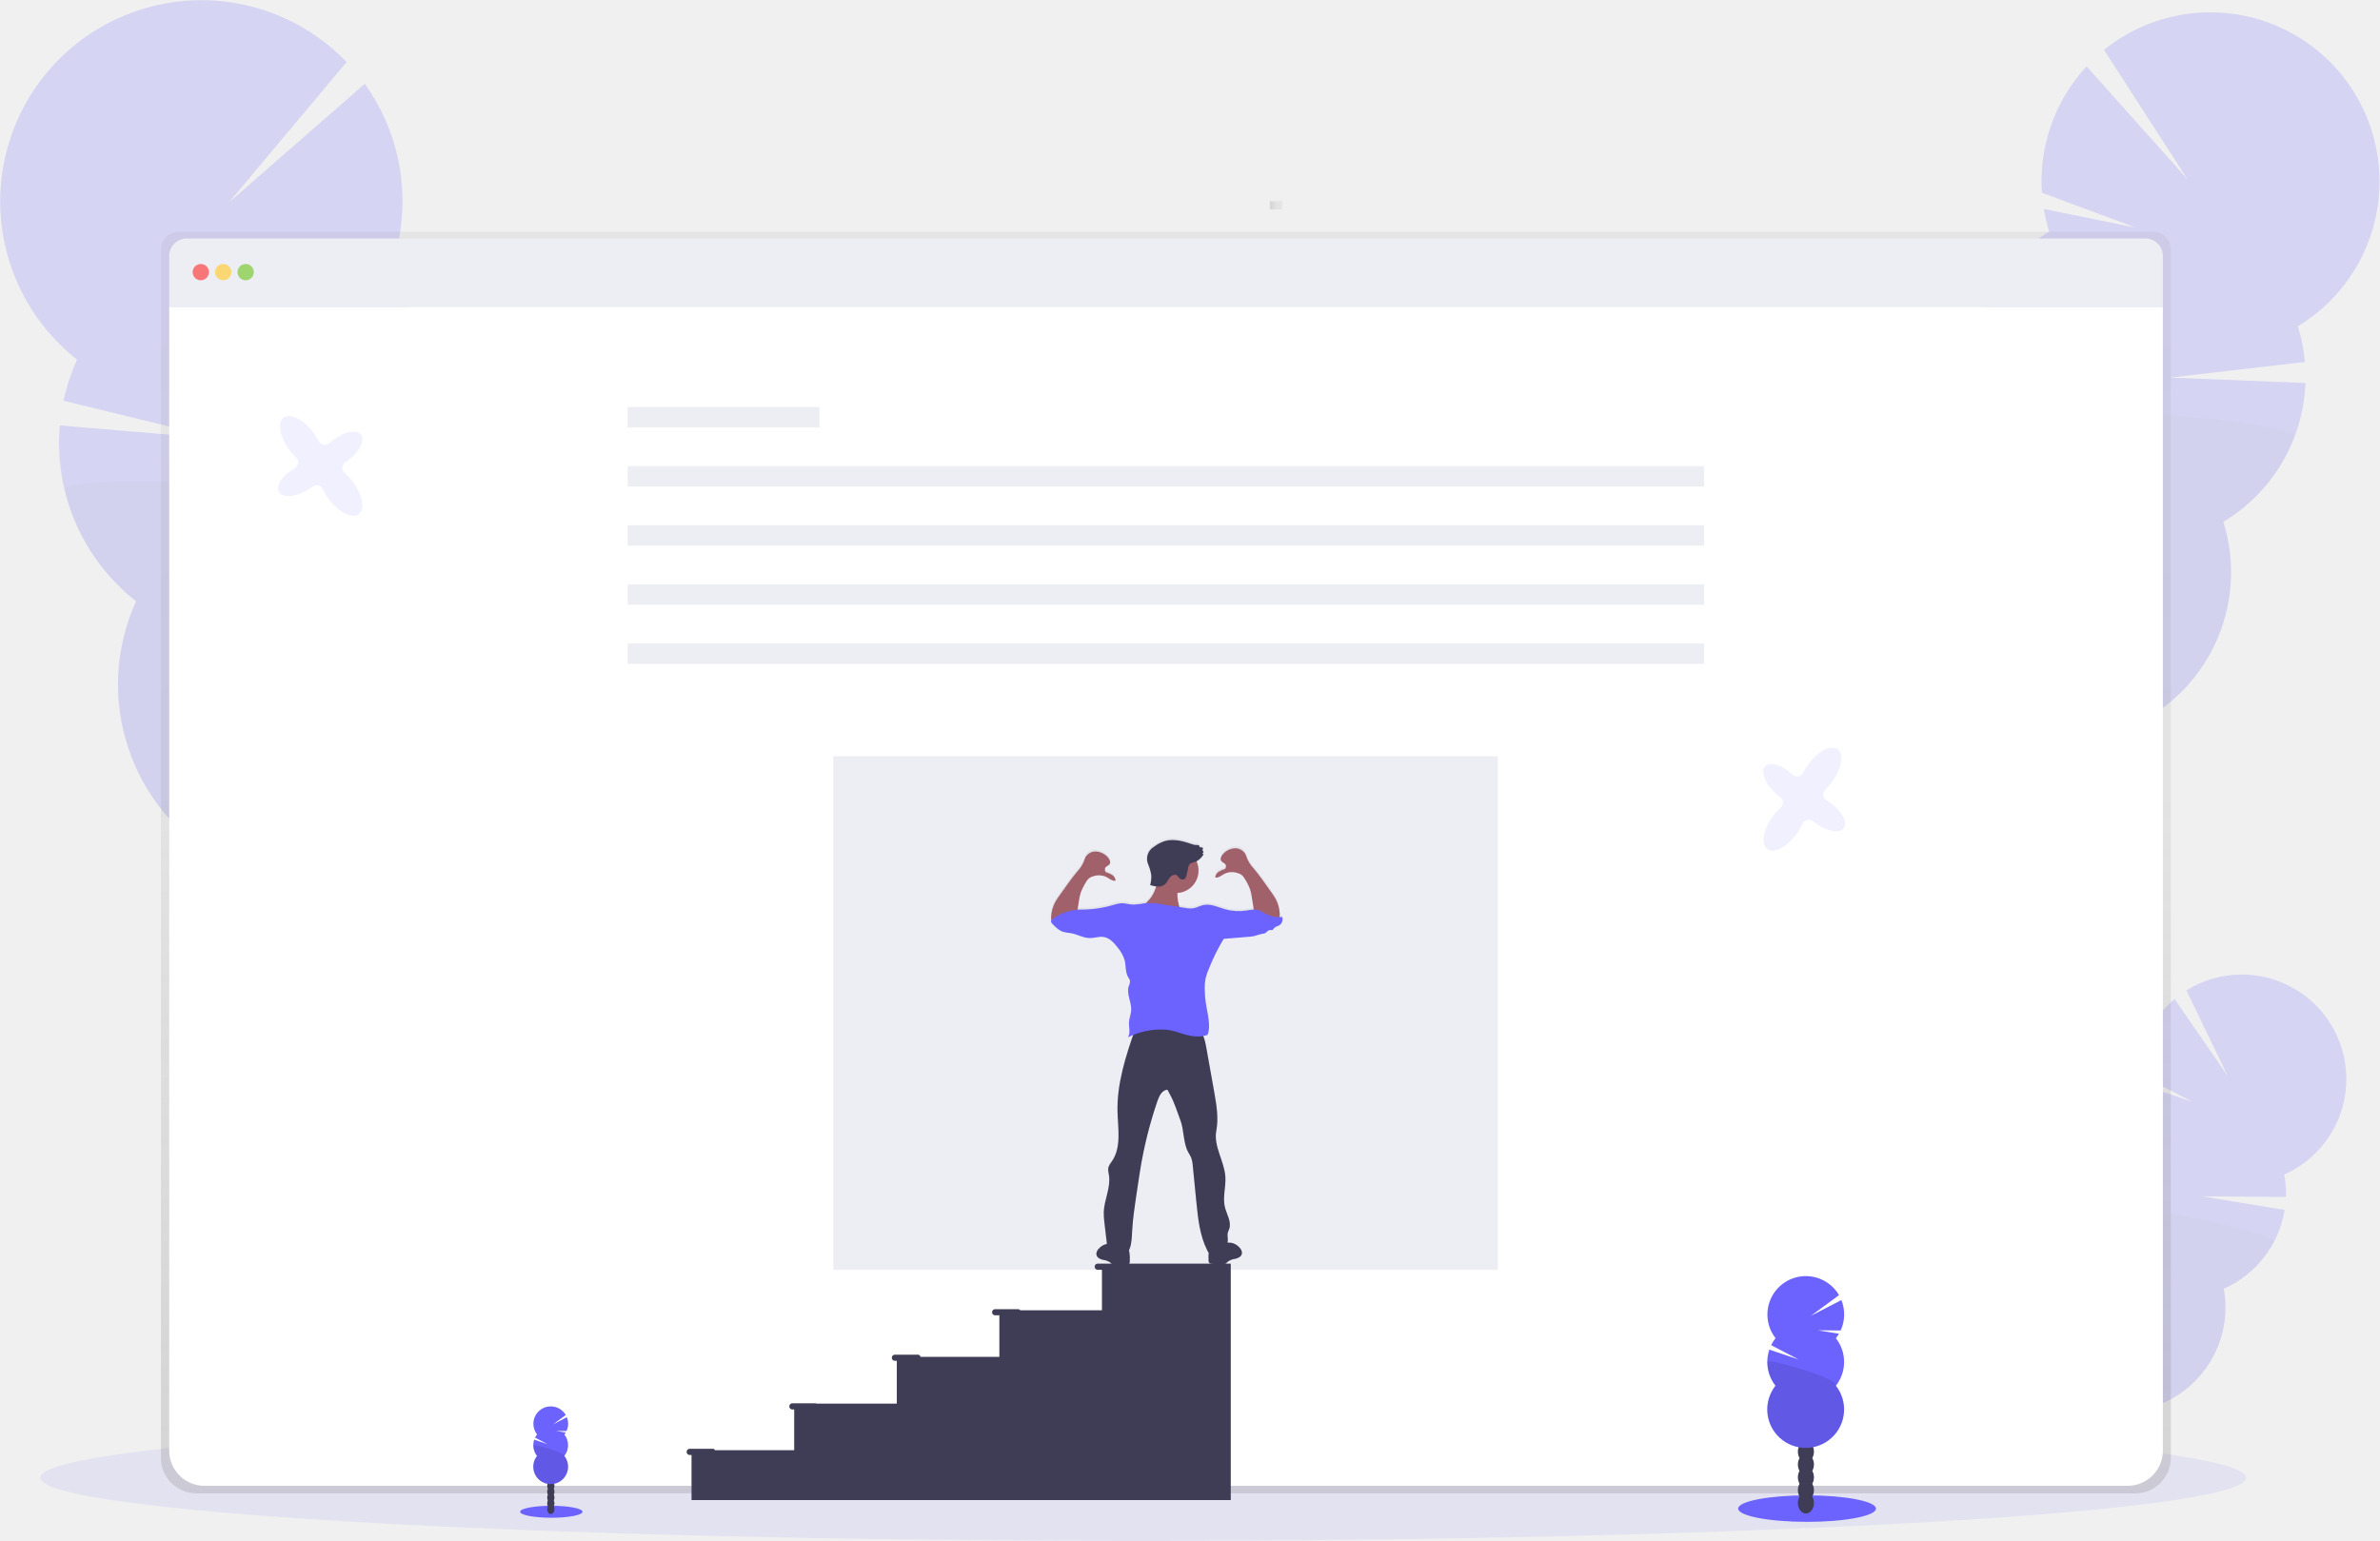
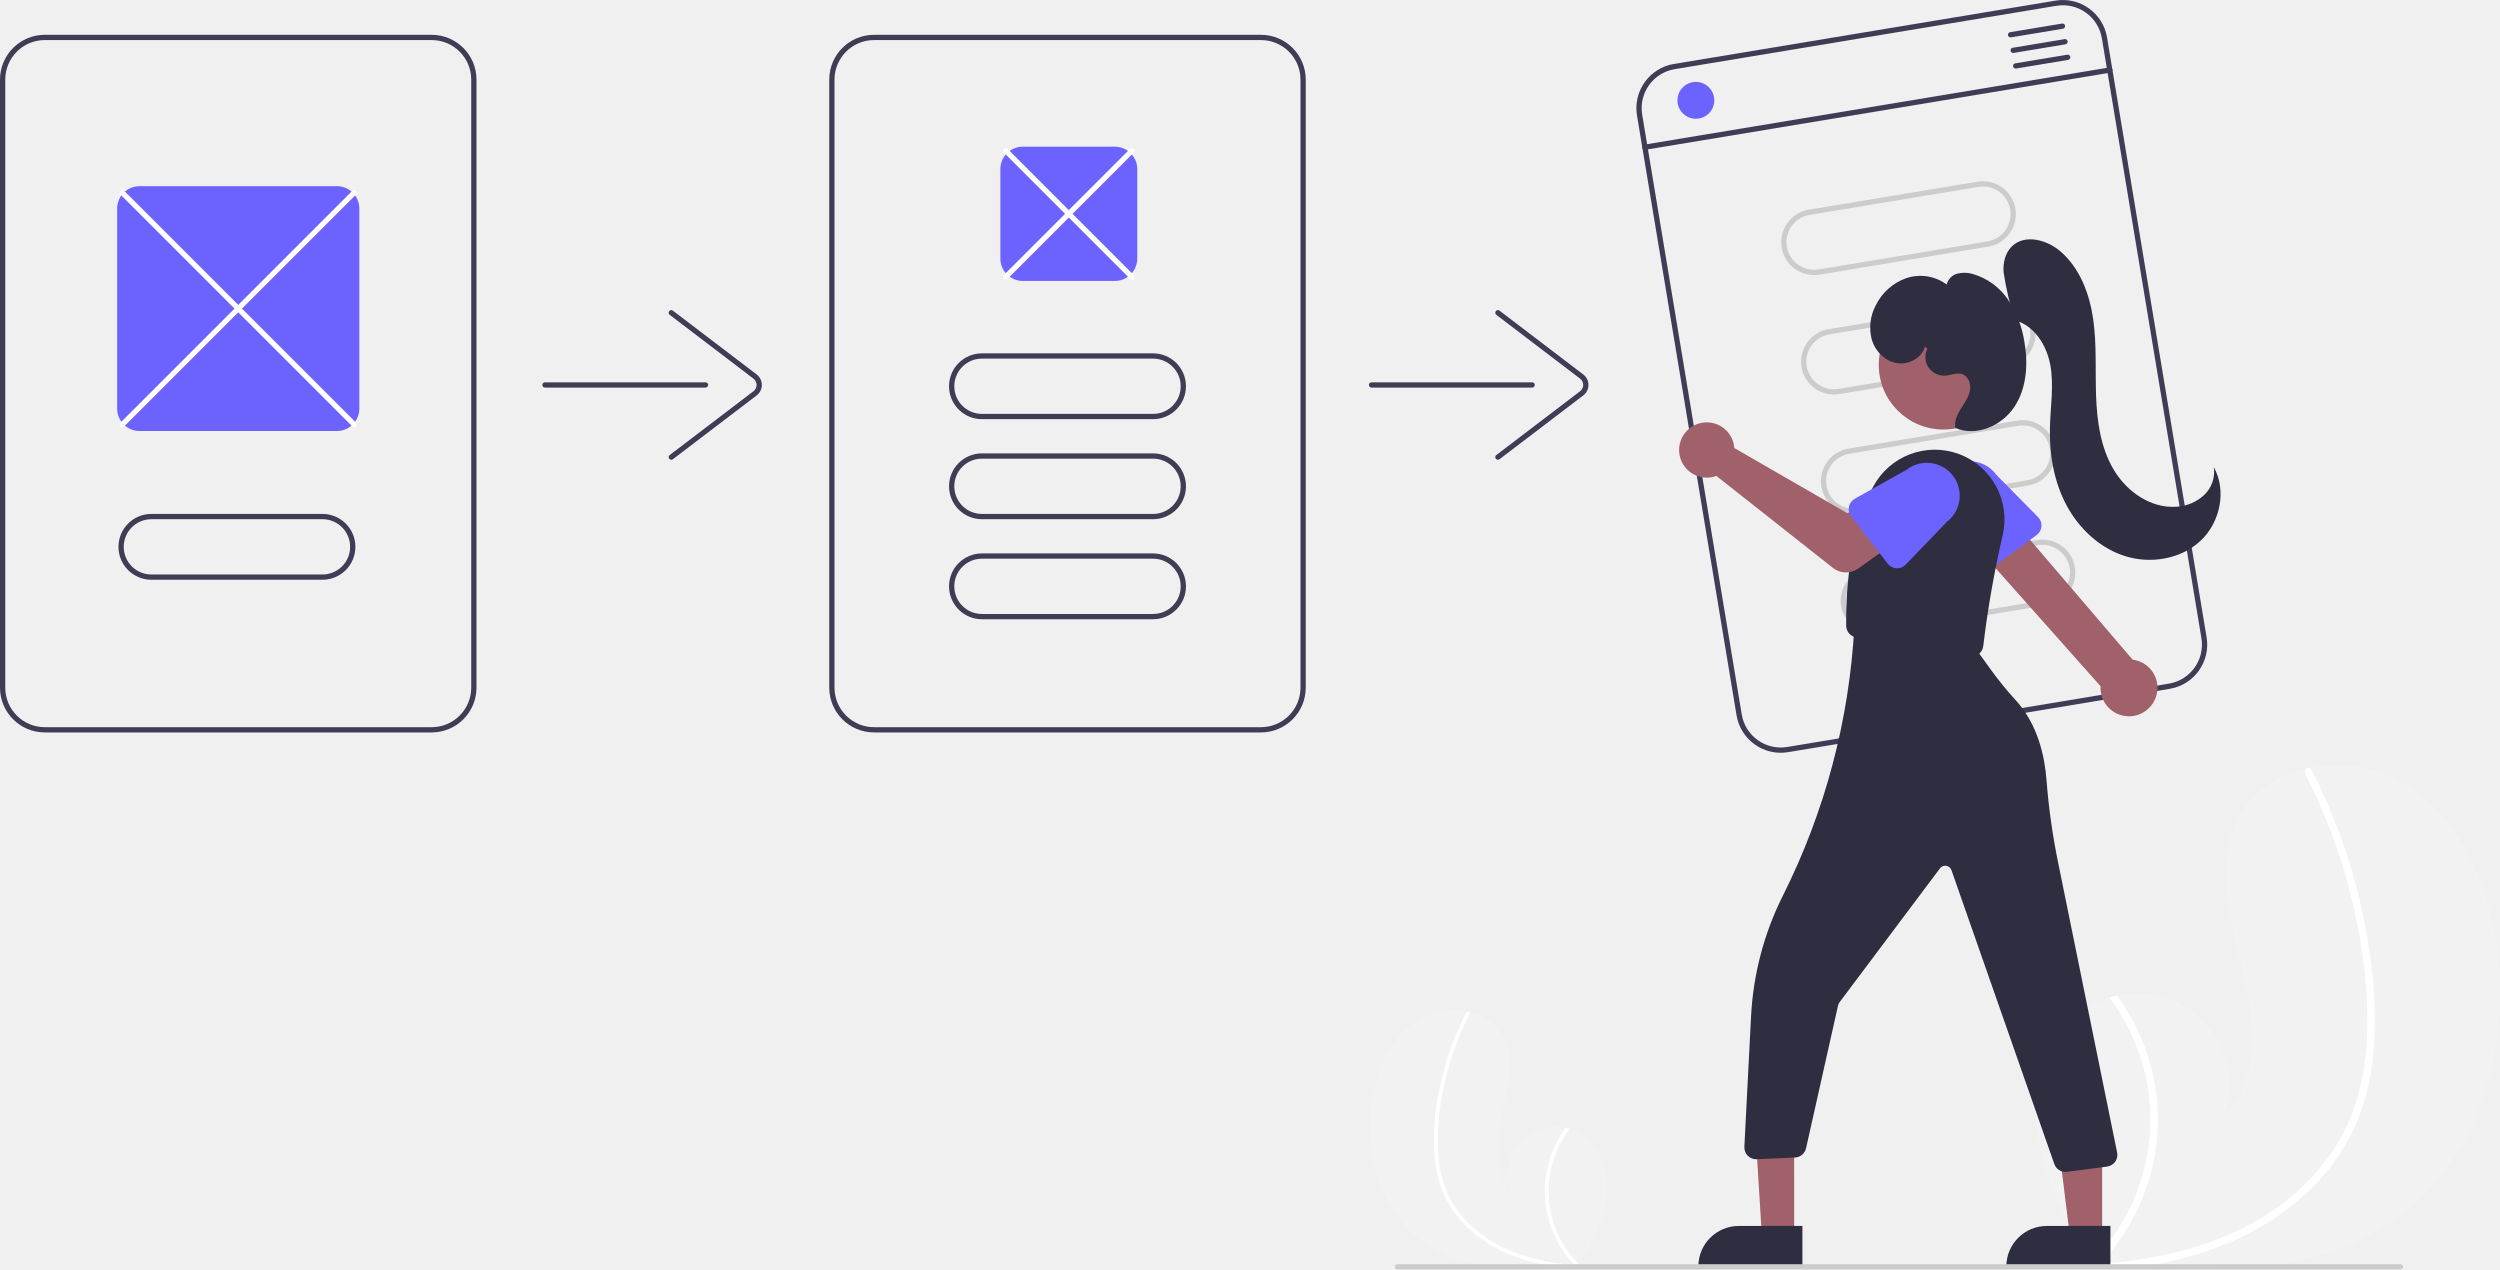
- <svg xmlns="http://www.w3.org/2000/svg" xmlns:xlink="http://www.w3.org/1999/xlink" id="bf987f75-b15a-4b7f-a137-75b4492c4a21" width="1167.52" height="756.03" data-name="Layer 1" viewBox="0 0 1167.52 756.03">
-   <defs>
-     <linearGradient id="b752362c-f89d-48d5-9dd1-266417fc8d3c" x1="588.17" x2="588.17" y1="804.7" y2="185.7" gradientUnits="userSpaceOnUse">
-       <stop offset="0" stop-color="gray" stop-opacity=".25" />
-       <stop offset=".54" stop-color="gray" stop-opacity=".12" />
-       <stop offset="1" stop-color="gray" stop-opacity=".1" />
-     </linearGradient>
-     <linearGradient id="a11e32f9-0bc0-4cef-b66b-30dd4b707f0c" x1="567.7" x2="567.7" y1="1179.83" y2="1173.83" gradientTransform="translate(74.47 -1004.13)" xlink:href="#b752362c-f89d-48d5-9dd1-266417fc8d3c" />
-     <linearGradient id="ada07a9a-e50a-4215-9506-0eaaef22308f" x1="588.52" x2="588.52" y1="693.03" y2="483.16" xlink:href="#b752362c-f89d-48d5-9dd1-266417fc8d3c" />
-   </defs>
-   <ellipse cx="560.76" cy="725.03" fill="#6c63ff" opacity=".1" rx="541" ry="31" />
-   <g opacity=".2">
-     <path fill="#3f3d56" d="M1023.5,798.41a17.73,17.73,0,0,1-1.73,2.67q-8.64-6.09-17.57-11.93c.12-.25.25-.51.39-.76a16.84,16.84,0,0,1,6-6.52c3.29-2,7-2.48,10-.86s4.76,4.94,4.94,8.78A16.84,16.84,0,0,1,1023.5,798.41Z" transform="translate(-16.24 -71.99)" />
-     <ellipse cx="1022.06" cy="778.26" fill="#3f3d56" rx="14.01" ry="10.7" transform="translate(-160.29 1245.24) rotate(-62.09)" />
-     <ellipse cx="1030.07" cy="763.12" fill="#3f3d56" rx="14.01" ry="10.7" transform="translate(-142.65 1244.27) rotate(-62.09)" />
-     <ellipse cx="1038.09" cy="747.99" fill="#3f3d56" rx="14.01" ry="10.7" transform="translate(-125.01 1243.3) rotate(-62.09)" />
-     <ellipse cx="1046.11" cy="732.85" fill="#3f3d56" rx="14.01" ry="10.7" transform="translate(-107.37 1242.33) rotate(-62.09)" />
-     <path fill="#6c63ff" d="M1065.55,610.51a51.89,51.89,0,0,1-.78-7l27,9.08-27-14A51.4,51.4,0,0,1,1083,562.14L1109.11,600l-20.31-42.07a51.28,51.28,0,1,1,48,90.35,51.19,51.19,0,0,1,.8,11l-41.15-.32,40.52,6.67a51.33,51.33,0,0,1-29.84,38.68,51.28,51.28,0,1,1-71.23-37.72,51.29,51.29,0,0,1,29.67-56Z" transform="translate(-16.24 -71.99)" />
-     <path d="M1131.64,681.39a51,51,0,0,1-24.53,22.88,51.28,51.28,0,1,1-71.23-37.72C1033.89,655.62,1134.34,676.31,1131.64,681.39Z" opacity=".1" transform="translate(-16.24 -71.99)" />
-   </g>
-   <g opacity=".2">
-     <path fill="#3f3d56" d="M991.37,495.94a31.64,31.64,0,0,1-2.25,4.64q-15.11-8.06-30.61-15.66c.14-.43.3-.88.47-1.31a27.2,27.2,0,0,1,8.3-11.66c4.87-3.9,10.74-5.37,16-3.38s8.62,7,9.67,13.11A27.21,27.21,0,0,1,991.37,495.94Z" transform="translate(-16.24 -71.99)" />
-     <ellipse cx="985.03" cy="463.85" fill="#3f3d56" rx="22.69" ry="17.33" transform="translate(184.88 1147.47) rotate(-69.16)" />
-     <ellipse cx="994.89" cy="437.94" fill="#3f3d56" rx="22.69" ry="17.33" transform="translate(215.46 1139.99) rotate(-69.16)" />
-     <ellipse cx="1004.76" cy="412.02" fill="#3f3d56" rx="22.69" ry="17.33" transform="translate(246.03 1132.51) rotate(-69.16)" />
-     <ellipse cx="1014.62" cy="386.11" fill="#3f3d56" rx="22.69" ry="17.33" transform="translate(276.61 1125.04) rotate(-69.16)" />
-     <path fill="#6c63ff" d="M1021.49,185.69a83.36,83.36,0,0,1-2.65-11.18l45.22,9.21-46.16-17.18a83.11,83.11,0,0,1,21.91-62L1089.37,160l-41-63.53a83,83,0,1,1,95.09,135.6,83.42,83.42,0,0,1,3.46,17.51l-66.17,7.68,66.43,2.65A83.07,83.07,0,0,1,1106.93,328a83,83,0,1,1-122-46.42,83,83,0,0,1,36.52-95.93Z" transform="translate(-16.24 -71.99)" />
-     <path d="M1141.79,286.39A82.59,82.59,0,0,1,1106.93,328a83,83,0,1,1-122-46.42C979.6,264.46,1145.11,277.69,1141.79,286.39Z" opacity=".1" transform="translate(-16.24 -71.99)" />
-   </g>
-   <g opacity=".2">
-     <path fill="#3f3d56" d="M194.62,582.15a37.29,37.29,0,0,0,2,5.8q19-7.28,38.43-14c-.11-.53-.22-1.08-.36-1.62a32.41,32.41,0,0,0-8.07-15c-5.18-5.32-11.89-7.92-18.34-6.34s-11.2,7-13.35,14A32.49,32.49,0,0,0,194.62,582.15Z" transform="translate(-16.24 -71.99)" />
-     <ellipse cx="206.83" cy="545.22" fill="#3f3d56" rx="20.61" ry="26.98" transform="translate(-139.61 -7.4) rotate(-13.72)" />
-     <ellipse cx="199.01" cy="513.19" fill="#3f3d56" rx="20.61" ry="26.98" transform="translate(-132.24 -10.16) rotate(-13.72)" />
-     <ellipse cx="191.2" cy="481.16" fill="#3f3d56" rx="20.61" ry="26.98" transform="translate(-124.87 -12.93) rotate(-13.72)" />
-     <ellipse cx="183.38" cy="449.12" fill="#3f3d56" rx="20.61" ry="26.98" transform="translate(-117.5 -15.7) rotate(-13.72)" />
-     <path fill="#6c63ff" d="M204.82,211.62a97.86,97.86,0,0,0,4.78-12.8L154.89,203l57-13.46a98.81,98.81,0,0,0-16.71-76.43L128.5,171.35l57.77-68.92a98.72,98.72,0,1,0-132.2,146,99.32,99.32,0,0,0-6.67,20.16l76.95,18.81-78.78-6.67A98.81,98.81,0,0,0,83,367a98.71,98.71,0,1,0,150.76-36.8,98.71,98.71,0,0,0-29-118.58Z" transform="translate(-16.24 -71.99)" />
-     <path d="M48,312.71A98.29,98.29,0,0,0,83,367a98.71,98.71,0,1,0,150.76-36.8C242.64,310.75,45.39,302,48,312.71Z" opacity=".1" transform="translate(-16.24 -71.99)" />
-   </g>
-   <path fill="url(#b752362c-f89d-48d5-9dd1-266417fc8d3c)" d="M1072.54,185.7H103.8a8.64,8.64,0,0,0-8.63,8.66V787.24a17.43,17.43,0,0,0,17.4,17.46h951.2a17.43,17.43,0,0,0,17.4-17.46V194.36A8.65,8.65,0,0,0,1072.54,185.7Z" transform="translate(-16.24 -71.99)" />
-   <path fill="#fff" d="M1077.25,222.51V783.75A17.26,17.26,0,0,1,1060,801H116.51a17.26,17.26,0,0,1-17.26-17.26V222.51Z" transform="translate(-16.24 -71.99)" />
-   <path fill="#ededf4" d="M1077.25,197.57v24.94h-978V197.57a8.56,8.56,0,0,1,8.56-8.56h960.88A8.56,8.56,0,0,1,1077.25,197.57Z" transform="translate(-16.24 -71.99)" />
-   <circle cx="98.51" cy="133.52" r="4" fill="#fa5959" opacity=".8" />
-   <circle cx="109.51" cy="133.52" r="4" fill="#fed253" opacity=".8" />
-   <circle cx="120.51" cy="133.52" r="4" fill="#8ccf4d" opacity=".8" />
-   <rect width="4" height="6" x="640.17" y="169.7" fill="url(#a11e32f9-0bc0-4cef-b66b-30dd4b707f0c)" transform="translate(798.63 -541.45) rotate(90)" />
-   <rect width="94" height="10" x="307.93" y="199.71" fill="#ededf4" />
-   <rect width="528" height="10" x="307.93" y="228.71" fill="#ededf4" />
-   <rect width="528" height="10" x="307.93" y="257.71" fill="#ededf4" />
-   <rect width="528" height="10" x="307.93" y="286.71" fill="#ededf4" />
-   <rect width="528" height="10" x="307.93" y="315.71" fill="#ededf4" />
-   <rect width="326" height="252" x="408.76" y="371.03" fill="#ededf4" />
-   <path fill="url(#ada07a9a-e50a-4215-9506-0eaaef22308f)" d="M645.2,521.09c-.42,0-.84.06-1.27.07a5.58,5.58,0,0,0,.14-1.78,17,17,0,0,0-2-7.21,31.3,31.3,0,0,0-2.48-3.76c-2.72-3.76-5.24-7.6-8.23-11.15a17.93,17.93,0,0,1-3.17-4.67,22.83,22.83,0,0,0-1.08-2.71,5.83,5.83,0,0,0-5.45-2.65,8.65,8.65,0,0,0-5.52,2.92c-.84.9-1.53,2.29-.83,3.31s2.22,1.15,2.31,2.27c0,.6,0,1.58-.61,1.77a10.87,10.87,0,0,0-3.06,1.34,3.61,3.61,0,0,0-1.61,2.8c1.73.26,3.18-1.19,4.75-2a8.77,8.77,0,0,1,6.28-.23,5.88,5.88,0,0,1,2.16,1.09,7.61,7.61,0,0,1,1.4,1.88,20.07,20.07,0,0,1,3.46,9.38l.88,5.62a36.49,36.49,0,0,0-3.88.52,24.37,24.37,0,0,1-10.33-.7c-3.5-1-7-2.82-10.61-2-1.69.37-3.23,1.31-4.94,1.58a13.53,13.53,0,0,1-4-.21l-2.75-.44c-.09-.23-.16-.47-.23-.71a20.74,20.74,0,0,1-.78-6.17,11,11,0,0,0,9.4-15.59,9.33,9.33,0,0,0,3.55-3.53L606,490l.66-1a1.18,1.18,0,0,1-.19-1.87,3.77,3.77,0,0,0-1.89-.42c.21-.39-.13-.87-.54-1a4.7,4.7,0,0,0-1.3-.08,6.37,6.37,0,0,1-1.86-.43c-4.27-1.47-8.9-2.76-13.25-1.53a16.57,16.57,0,0,0-5.29,2.78,6.91,6.91,0,0,0-2.82,9.07,23.48,23.48,0,0,1,1.41,5.09,16.16,16.16,0,0,1-.55,4.83,19.69,19.69,0,0,0,2.91.65,16.5,16.5,0,0,1-2.89,5.92,23.52,23.52,0,0,1-2,2.21h-.12a48.59,48.59,0,0,1-6,.74c-2.12,0-4.2-.8-6.31-.65a17.11,17.11,0,0,0-3.67.83,56.23,56.23,0,0,1-16.91,2.26l-.69.07.64-4.08a20.07,20.07,0,0,1,3.46-9.38,7.61,7.61,0,0,1,1.4-1.88,5.92,5.92,0,0,1,2.17-1.09,8.74,8.74,0,0,1,6.27.23c1.57.77,3,2.22,4.76,2a3.64,3.64,0,0,0-1.62-2.8,10.87,10.87,0,0,0-3.06-1.34c-.58-.19-.66-1.17-.61-1.77.09-1.12,1.68-1.36,2.31-2.28s0-2.4-.83-3.31a8.66,8.66,0,0,0-5.52-2.91,5.81,5.81,0,0,0-5.44,2.65,21.29,21.29,0,0,0-1.09,2.71,17.93,17.93,0,0,1-3.17,4.67c-3,3.55-5.51,7.39-8.23,11.15a33.31,33.31,0,0,0-2.48,3.75,17.24,17.24,0,0,0-2,7.22,5.64,5.64,0,0,0,.14,1.79,1.15,1.15,0,0,0-.11.45,2.08,2.08,0,0,0,.78,1.4c1.53,1.54,3.14,3.13,5.2,3.79a31.94,31.94,0,0,0,3.89.67c3.16.57,6.07,2.4,9.28,2.39,2.21,0,4.39-.88,6.57-.57,3,.41,5.16,2.85,7,5.22a18,18,0,0,1,3.45,6.31c.71,2.79.27,5.93,1.76,8.39a5.71,5.71,0,0,1,.86,1.66,5.56,5.56,0,0,1-.61,2.72c-1.26,3.87,1.5,8,1.21,12-.14,1.95-1,3.79-1.09,5.74-.15,2.51.87,5.32-.53,7.41.85-.44,1.71-.83,2.59-1.18-4.2,12.31-8,25-7.71,37.94.22,8.39,2,17.63-2.82,24.52a9.68,9.68,0,0,0-1.61,2.75c-.38,1.35,0,2.78.25,4.16.89,6-2.35,11.91-2.57,18a36.29,36.29,0,0,0,.36,5.61l1.18,10.14a7.36,7.36,0,0,0-3.22,1.6c-1.24,1-2.33,2.64-1.75,4.14.47,1.21,1.85,1.79,3.12,2.09a7.82,7.82,0,0,1,3.62,1.37,13.88,13.88,0,0,0,1.09,1.08,4,4,0,0,0,2.42.45c1.53-.06,3-.19,4.56-.4a1.81,1.81,0,0,0,.91-.29,2,2,0,0,0,.51-1.5,19.87,19.87,0,0,0-.19-4.56c-.06-.29-.14-.57-.22-.86a17.75,17.75,0,0,0,1.11-4c.31-2,.36-4.09.49-6.14.3-5.22,1-10.4,1.8-15.58l1-6.66c.31-2.19.63-4.38,1-6.57A206.62,206.62,0,0,1,584,611.59c.85-2.43,2.3-5.28,4.87-5.35l1.53,3c2,3.76,3.22,7.93,4.74,11.88,2,5.19,1.32,11.25,4,16.13.44.81,1,1.58,1.33,2.43a14,14,0,0,1,.82,4.07l1.77,18c.8,8.09,1.66,16.4,5.29,23.67a9.12,9.12,0,0,0,.8,1.34,23.25,23.25,0,0,0-.05,3.64,1.43,1.43,0,0,0,1.42,1.79c1.51.2,3,.33,4.55.39a4,4,0,0,0,2.42-.45,11.2,11.2,0,0,0,1.1-1.08,7.78,7.78,0,0,1,3.61-1.37c1.27-.29,2.65-.87,3.12-2.09.59-1.5-.51-3.13-1.75-4.14a7,7,0,0,0-3.56-1.65,5.92,5.92,0,0,1-1.62-.13,8,8,0,0,0,.12-2,10,10,0,0,1-.1-2.38,14.13,14.13,0,0,1,.82-2.34c1.15-3.54-1.3-7.14-2.16-10.76-1.15-4.82.56-9.87.25-14.82-.48-7.77-5.9-15.06-4.46-22.71,1.15-6.12.17-12.41-.92-18.54l-4-22.81a25.28,25.28,0,0,0-1.45-5.41,12.75,12.75,0,0,0,2.18-.58c1-2.44.83-5.13.53-7.75s-1-5.18-1.35-7.78a51.29,51.29,0,0,1-.52-6.31,25.43,25.43,0,0,1,.44-6.22,29.92,29.92,0,0,1,1.87-5.23,92.87,92.87,0,0,1,7-14c4.11-.32,8.09-.67,12.19-1a16.93,16.93,0,0,0,2.92-.39,36.93,36.93,0,0,1,3.73-1.07,5,5,0,0,0,1.38-.27c.9-.41,1.45-1.56,2.44-1.6a4.24,4.24,0,0,0,1.12,0c.44-.14.66-.62,1-1,.62-.69,1.63-.83,2.44-1.28A3.54,3.54,0,0,0,645.2,521.09Z" transform="translate(-16.24 -71.99)" />
-   <circle cx="576.94" cy="427.16" r="11" fill="#a1616a" />
-   <path fill="#a1616a" d="M580.48,512.84a27.41,27.41,0,0,1-3.75,3.79,29.79,29.79,0,0,0,21.5,3.54c-.27-.75-1.25-.86-1.94-1.24a4.19,4.19,0,0,1-1.7-2.68,20.94,20.94,0,0,1-.64-8.11,5,5,0,0,0,0-2,4.29,4.29,0,0,0-2.07-2.28,20.41,20.41,0,0,0-5-2.25c-1.82-.54-2.86-.79-2.93,1.33A16.85,16.85,0,0,1,580.48,512.84Z" transform="translate(-16.24 -71.99)" />
-   <path fill="#a1616a" d="M631.52,519.76l-1.12-7.1a26.39,26.39,0,0,0-.89-4.22,27.21,27.21,0,0,0-2.56-5.12,7.56,7.56,0,0,0-1.4-1.87,5.88,5.88,0,0,0-2.16-1.09,8.71,8.71,0,0,0-6.26.24c-1.57.76-3,2.2-4.75,1.95a3.58,3.58,0,0,1,1.62-2.79,10.57,10.57,0,0,1,3-1.34c.57-.18.66-1.16.61-1.76-.09-1.11-1.68-1.35-2.31-2.26s0-2.39.82-3.3a8.61,8.61,0,0,1,5.51-2.89,5.78,5.78,0,0,1,5.44,2.63,21.16,21.16,0,0,1,1.09,2.7,18,18,0,0,0,3.16,4.65c3,3.53,5.51,7.35,8.22,11.09a34.61,34.61,0,0,1,2.48,3.74,16.91,16.91,0,0,1,2,7.18,4.47,4.47,0,0,1-.33,2.27,3.52,3.52,0,0,1-3,1.72,10.63,10.63,0,0,1-3.59-.72L632.74,522a2.84,2.84,0,0,1-1.4-.77A1.1,1.1,0,0,1,631.52,519.76Z" transform="translate(-16.24 -71.99)" />
-   <path fill="#a1616a" d="M544.37,521.33l1.11-7.1a27.55,27.55,0,0,1,.9-4.22,26.62,26.62,0,0,1,2.56-5.12,7.07,7.07,0,0,1,1.39-1.86,5.66,5.66,0,0,1,2.16-1.09,8.74,8.74,0,0,1,6.27.23c1.57.76,3,2.2,4.75,1.95a3.6,3.6,0,0,0-1.62-2.79,10.69,10.69,0,0,0-3-1.34c-.57-.18-.66-1.16-.61-1.76.09-1.11,1.67-1.35,2.31-2.26s0-2.39-.83-3.29a8.6,8.6,0,0,0-5.51-2.9,5.79,5.79,0,0,0-5.44,2.63,21.11,21.11,0,0,0-1.08,2.7,18.21,18.21,0,0,1-3.16,4.65c-3,3.53-5.51,7.35-8.23,11.09a34,34,0,0,0-2.47,3.74,17.07,17.07,0,0,0-2,7.18,4.53,4.53,0,0,0,.34,2.28,3.53,3.53,0,0,0,3.05,1.71,10.34,10.34,0,0,0,3.58-.72l4.37-1.43a2.77,2.77,0,0,0,1.39-.77A1.1,1.1,0,0,0,544.37,521.33Z" transform="translate(-16.24 -71.99)" />
-   <path fill="#3f3d56" d="M623.57,683.41c1.24,1,2.33,2.63,1.75,4.12-.48,1.21-1.85,1.78-3.12,2.08a7.88,7.88,0,0,0-3.61,1.36A11,11,0,0,1,617.5,692a3.93,3.93,0,0,1-2.42.45c-1.52-.06-3-.19-4.55-.39a1.81,1.81,0,0,1-.91-.29,1.93,1.93,0,0,1-.5-1.49,19.13,19.13,0,0,1,.18-4.54,6.5,6.5,0,0,1,2.19-3.87c1.16-.9,4.68-3.57,6-1.86.35.46.21,1.09.7,1.47s1.26.17,1.82.24A7,7,0,0,1,623.57,683.41Z" transform="translate(-16.24 -71.99)" />
-   <path fill="#3f3d56" d="M556,683.93c-1.24,1-2.33,2.63-1.75,4.12.47,1.21,1.84,1.79,3.11,2.08a7.84,7.84,0,0,1,3.61,1.36,11.2,11.2,0,0,0,1.1,1.08,4,4,0,0,0,2.41.45c1.52-.06,3-.19,4.55-.4a1.78,1.78,0,0,0,.91-.29,1.93,1.93,0,0,0,.51-1.49,19.59,19.59,0,0,0-.19-4.53,6.45,6.45,0,0,0-2.19-3.88c-1.15-.9-4.67-3.57-6-1.86-.35.46-.21,1.1-.71,1.47s-1.25.17-1.82.24A7.06,7.06,0,0,0,556,683.93Z" transform="translate(-16.24 -71.99)" />
-   <path fill="#3f3d56" d="M573,577.23c-4.51,13-8.89,26.45-8.55,40.24.22,8.35,2,17.55-2.81,24.4a9.54,9.54,0,0,0-1.61,2.74c-.38,1.34,0,2.76.24,4.14.9,6-2.33,11.86-2.56,17.92a36,36,0,0,0,.36,5.58l1.25,10.68c.42,3.66,5.14,5.16,8.78,5.67a13.61,13.61,0,0,0,3.09-7.19c.31-2,.36-4.07.48-6.1.31-5.2,1.06-10.36,1.8-15.51l1-6.63c.32-2.18.63-4.36,1-6.54A205.66,205.66,0,0,1,584.1,612c.85-2.43,2.3-5.26,4.86-5.33l1.53,2.94c2,3.73,3.21,7.89,4.73,11.82,2,5.17,1.31,11.19,4,16.06.44.8,1,1.57,1.32,2.41a13.9,13.9,0,0,1,.82,4l1.77,17.88c.8,8.05,1.65,16.32,5.28,23.55a5.47,5.47,0,0,0,1.67,2.2c1.48,1,3.55.49,5-.55a8.53,8.53,0,0,0,3.46-7.38,11.07,11.07,0,0,1-.1-2.37,15.76,15.76,0,0,1,.82-2.33c1.16-3.52-1.29-7.1-2.16-10.7-1.15-4.8.56-9.82.26-14.75-.48-7.74-5.89-15-4.46-22.61,1.15-6.09.17-12.35-.91-18.45l-4.05-22.7c-.64-3.58-1.6-7.62-4.79-9.37a11.9,11.9,0,0,0-5.83-1C589.05,575.32,581.15,576.47,573,577.23Z" transform="translate(-16.24 -71.99)" />
-   <path fill="#6c63ff" d="M645.2,521.9a14.3,14.3,0,0,1-8.4-1.74,16.86,16.86,0,0,0-3.09-1.62c-2-.65-4.2-.08-6.3.23a24.6,24.6,0,0,1-10.31-.7c-3.5-1-7-2.81-10.6-2-1.69.37-3.22,1.3-4.93,1.57a13.12,13.12,0,0,1-4-.21l-11.4-1.78a31.18,31.18,0,0,0-7.82-.56,50.62,50.62,0,0,1-6,.75c-2.11,0-4.19-.8-6.3-.66a17.16,17.16,0,0,0-3.66.83,56.33,56.33,0,0,1-16.87,2.25,25.33,25.33,0,0,0-12.69,4.4,2,2,0,0,0-1,1.39,2.05,2.05,0,0,0,.79,1.38c1.52,1.54,3.13,3.12,5.19,3.78a31.43,31.43,0,0,0,3.88.66c3.15.58,6.06,2.39,9.26,2.39,2.21,0,4.38-.88,6.56-.57,3,.41,5.15,2.83,7,5.19a18.17,18.17,0,0,1,3.45,6.28c.7,2.78.26,5.9,1.75,8.35a5.78,5.78,0,0,1,.86,1.65,5.5,5.5,0,0,1-.61,2.71c-1.26,3.85,1.5,7.92,1.21,12-.14,1.93-1,3.77-1.09,5.7-.14,2.51.87,5.3-.53,7.38A35.85,35.85,0,0,1,587,577.14a21.88,21.88,0,0,1,3,.28,42,42,0,0,1,5.68,1.58c4.18,1.33,8.78,2.28,12.9.76,1-2.43.83-5.11.52-7.71s-.95-5.16-1.34-7.75a50.81,50.81,0,0,1-.52-6.28,25.19,25.19,0,0,1,.44-6.19,29.34,29.34,0,0,1,1.87-5.2,91.61,91.61,0,0,1,7-14c4.1-.33,8.07-.68,12.17-1a18.85,18.85,0,0,0,2.91-.39,37.45,37.45,0,0,1,3.72-1.06,4.91,4.91,0,0,0,1.38-.28c.9-.41,1.46-1.55,2.44-1.58a4.69,4.69,0,0,0,1.12,0c.44-.13.65-.62,1-1,.62-.69,1.63-.83,2.44-1.27A3.52,3.52,0,0,0,645.2,521.9Z" transform="translate(-16.24 -71.99)" />
-   <path fill="#3f3d56" d="M595.09,503.12a2,2,0,0,0,2.27.14,2.82,2.82,0,0,0,.84-1.54,35.41,35.41,0,0,0,.87-3.8,4.17,4.17,0,0,1,.5-1.59c.73-1.12,2.31-1.18,3.54-1.69a9.2,9.2,0,0,0,3.63-3.56l-.69-.14.65-1a1.16,1.16,0,0,1-.18-1.85,3.69,3.69,0,0,0-1.9-.43c.21-.38-.13-.86-.54-1a4.27,4.27,0,0,0-1.29-.07,6.38,6.38,0,0,1-1.86-.44c-4.26-1.46-8.88-2.75-13.22-1.52a16.44,16.44,0,0,0-5.29,2.77,6.87,6.87,0,0,0-2.81,9,23.28,23.28,0,0,1,1.4,5.05,16.08,16.08,0,0,1-.54,4.82,15.72,15.72,0,0,0,3.65.71,5.24,5.24,0,0,0,3.5-1c1-.86,1.56-2.19,2.38-3.27a3.39,3.39,0,0,1,2.89-1.52C594,501.36,594.2,502.49,595.09,503.12Z" transform="translate(-16.24 -71.99)" />
-   <path fill="#3f3d56" d="M566.17,692H554.46a1.53,1.53,0,0,0,0,3h2.34v19.87H516.73a1.11,1.11,0,0,0-.89-.54h-11.7a1.53,1.53,0,0,0,0,3h2.34v20.41H467.79a1.24,1.24,0,0,0-1.1-1.08H455a1.52,1.52,0,0,0,0,3h1.17v21H416.84a1,1,0,0,0-.48-.13h-11.7a1.53,1.53,0,0,0,0,3h1.17v20H367a1.12,1.12,0,0,0-1-.68h-11.7a1.53,1.53,0,0,0,0,3h1.17V808H620V692Z" transform="translate(-16.24 -71.99)" />
-   <path fill="#6c63ff" d="M189.26,308.3a27.69,27.69,0,0,0-3.91-4.18,3.36,3.36,0,0,1,.37-5.35c.48-.31.95-.64,1.42-1,5.46-4.15,8.22-9.72,6.15-12.45s-8.18-1.57-13.64,2.58a21,21,0,0,0-1.81,1.51,3.35,3.35,0,0,1-5.24-1,28.28,28.28,0,0,0-2.69-4.28c-4.86-6.4-11.38-9.63-14.57-7.21s-1.85,9.58,3,16a27.58,27.58,0,0,0,3.15,3.5,3.38,3.38,0,0,1-.74,5.39l0,0c-6,3.43-9.39,8.6-7.69,11.57s7.92,2.6,13.87-.82a26.13,26.13,0,0,0,2.66-1.77,3.38,3.38,0,0,1,5.1,1.24,26.26,26.26,0,0,0,3,5c4.85,6.4,11.38,9.63,14.57,7.21S194.11,314.71,189.26,308.3Z" opacity=".1" transform="translate(-16.24 -71.99)" />
-   <path fill="#6c63ff" d="M897.58,481.11a27.22,27.22,0,0,0,2.87-4.95,3.34,3.34,0,0,1,5.21-1.2c.44.36.9.71,1.37,1.06,5.56,4,11.7,5,13.7,2.25s-.88-8.28-6.44-12.3q-1-.71-2-1.29a3.35,3.35,0,0,1-.55-5.31,27.17,27.17,0,0,0,3.3-3.82c4.71-6.51,5.89-13.69,2.65-16s-9.7,1-14.41,7.55a28.2,28.2,0,0,0-2.43,4,3.38,3.38,0,0,1-5.37.87l0,0c-5-4.69-11-6.47-13.31-4s-.17,8.33,4.84,13a24.14,24.14,0,0,0,2.47,2,3.38,3.38,0,0,1,.29,5.24,26.85,26.85,0,0,0-3.93,4.39c-4.71,6.51-5.89,13.69-2.64,16S892.87,487.63,897.58,481.11Z" opacity=".1" transform="translate(-16.24 -71.99)" />
-   <ellipse cx="886.46" cy="740.19" fill="#6c63ff" rx="33.8" ry="6.5" />
-   <ellipse cx="885.9" cy="737.43" fill="#3f3d56" rx="3.94" ry="5.15" />
-   <ellipse cx="885.9" cy="731.13" fill="#3f3d56" rx="3.94" ry="5.15" />
-   <ellipse cx="885.9" cy="724.84" fill="#3f3d56" rx="3.94" ry="5.15" />
-   <ellipse cx="885.9" cy="718.54" fill="#3f3d56" rx="3.94" ry="5.15" />
-   <ellipse cx="885.9" cy="712.24" fill="#3f3d56" rx="3.94" ry="5.15" />
-   <ellipse cx="885.9" cy="705.95" fill="#3f3d56" rx="3.94" ry="5.15" />
-   <ellipse cx="885.9" cy="699.65" fill="#3f3d56" rx="3.94" ry="5.15" />
-   <path fill="#6c63ff" d="M916.87,728.55a19.94,19.94,0,0,0,1.46-2.16L908,724.69l11.18.09a18.84,18.84,0,0,0,.36-14.94l-15,7.78,13.84-10.17a18.85,18.85,0,1,0-31.14,21.1,19.29,19.29,0,0,0-2.15,3.44l13.43,7-14.32-4.8a18.89,18.89,0,0,0,3,17.7,18.85,18.85,0,1,0,29.64,0,18.87,18.87,0,0,0,0-23.31Z" transform="translate(-16.24 -71.99)" />
-   <path d="M883.2,740.2a18.83,18.83,0,0,0,4,11.66,18.85,18.85,0,1,0,29.64,0C919.39,748.65,883.2,738.09,883.2,740.2Z" opacity=".1" transform="translate(-16.24 -71.99)" />
-   <ellipse cx="270.46" cy="741.74" fill="#6c63ff" rx="15.3" ry="2.94" />
-   <ellipse cx="270.21" cy="740.49" fill="#3f3d56" rx="1.78" ry="2.33" />
-   <ellipse cx="270.21" cy="737.64" fill="#3f3d56" rx="1.78" ry="2.33" />
-   <ellipse cx="270.21" cy="734.79" fill="#3f3d56" rx="1.78" ry="2.33" />
-   <ellipse cx="270.21" cy="731.94" fill="#3f3d56" rx="1.78" ry="2.33" />
-   <ellipse cx="270.21" cy="729.09" fill="#3f3d56" rx="1.78" ry="2.33" />
-   <ellipse cx="270.21" cy="726.24" fill="#3f3d56" rx="1.78" ry="2.33" />
-   <ellipse cx="270.21" cy="723.39" fill="#3f3d56" rx="1.78" ry="2.33" />
-   <path fill="#6c63ff" d="M293.11,775.87a8.08,8.08,0,0,0,.67-1l-4.68-.77,5.06,0a8.54,8.54,0,0,0,.78-3.57,8.43,8.43,0,0,0-.62-3.19l-6.79,3.52,6.26-4.6a8.53,8.53,0,1,0-14.09,9.55,8.57,8.57,0,0,0-1,1.55l6.07,3.16-6.48-2.18a8.54,8.54,0,0,0,1.38,8,8.54,8.54,0,1,0,13.41,0,8.52,8.52,0,0,0,0-10.55Z" transform="translate(-16.24 -71.99)" />
-   <path d="M277.87,781.14a8.53,8.53,0,0,0,1.83,5.28,8.54,8.54,0,1,0,13.41,0C294.26,785,277.87,780.18,277.87,781.14Z" opacity=".1" transform="translate(-16.24 -71.99)" />
+ <svg xmlns="http://www.w3.org/2000/svg" id="a3114df7-b6e7-4378-8d7a-972bbe08a3fa" width="949.651" height="482.323" data-name="Layer 1" viewBox="0 0 949.651 482.323">
+   <path fill="#f2f2f2" d="M1035.498,671.742c-27.641,19.913-63.463,20.913-98.088,18.466-4.835-.341-9.636-.741-14.392-1.173-.029-.007-.066-.005-.096-.012-.229-.022-.458-.044-.676-.056-.982-.092-1.964-.184-2.936-.276l.23.438.721,1.36c-.259-.455-.518-.901-.777-1.356-.076-.137-.162-.273-.237-.409-8.97-15.609-17.866-31.792-20.136-49.615-2.346-18.5,4.247-39.449,20.529-48.542a32.856,32.856,0,0,1,6.742-2.824c.974-.296,1.961-.536,2.959-.748a35.217,35.217,0,0,1,40.955,45.781c13.805-14.155,11.229-37.119,6.468-56.311-4.771-19.191-10.547-40.546-.843-57.784,5.394-9.595,14.88-15.547,25.526-17.946.327-.07.653-.141.98-.202a51.397,51.397,0,0,1,36.926,6.47c20.356,12.827,30.811,37.148,34.204,60.973C1079.023,606.314,1066.924,649.1,1035.498,671.742Z" transform="translate(-125.1743 -208.8385)" />
+   <path fill="#fff" d="M1026.573,610.285a87.371,87.371,0,0,1-6.03,24.621,75.866,75.866,0,0,1-11.779,19.24c-9.935,11.951-23.071,20.936-37.337,26.922a139.897,139.897,0,0,1-34.017,9.14c-4.835-.341-9.636-.741-14.392-1.173-.029-.007-.066-.005-.096-.012-.229-.022-.458-.044-.676-.056-.982-.092-1.964-.184-2.936-.276l.23.438.721,1.36c-.259-.455-.518-.901-.777-1.356-.076-.137-.162-.273-.237-.409A77.332,77.332,0,0,0,940.919,621.075a77.995,77.995,0,0,0-14.537-33.333c.974-.296,1.961-.536,2.959-.748a80.865,80.865,0,0,1,7.376,12.217,79.236,79.236,0,0,1,6.836,49.293,81.01,81.01,0,0,1-20.525,40.407c.923-.065,1.856-.14,2.768-.224,17.284-1.464,34.532-5.18,50.209-12.791a90.428,90.428,0,0,0,33.876-27.796c9.494-13.094,13.678-28.844,14.397-44.852.762-17.138-1.462-34.577-5.373-51.243a215.082,215.082,0,0,0-18.073-49.23,1.546,1.546,0,0,1,.614-2.041,1.315,1.315,0,0,1,.98-.202,1.145,1.145,0,0,1,.756.648c.988,1.929,1.958,3.858,2.891,5.81a217.523,217.523,0,0,1,17.028,51.075C1026.537,575.106,1028.371,592.932,1026.573,610.285Z" transform="translate(-125.1743 -208.8385)" />
+   <path fill="#f2f2f2" d="M665.656,680.541c14.12,10.172,32.418,10.683,50.105,9.433,2.47-.174,4.922-.379,7.352-.599.015-.004.034-.002.049-.006.117-.011.234-.022.345-.029.501-.047,1.003-.094,1.5-.141l-.117.224-.368.695c.132-.233.265-.46.397-.693.039-.07.083-.139.121-.209,4.582-7.973,9.126-16.24,10.286-25.345,1.198-9.45-2.169-20.151-10.487-24.796a16.784,16.784,0,0,0-3.444-1.442c-.497-.151-1.002-.274-1.511-.382a17.99,17.99,0,0,0-20.921,23.386c-7.052-7.231-5.736-18.961-3.304-28.765,2.437-9.803,5.388-20.712.431-29.517a19.465,19.465,0,0,0-13.039-9.167c-.167-.036-.333-.072-.501-.103a26.254,26.254,0,0,0-18.862,3.305c-10.398,6.552-15.739,18.976-17.472,31.146C643.422,647.119,649.602,668.975,665.656,680.541Z" transform="translate(-125.1743 -208.8385)" />
+   <path fill="#fff" d="M670.215,649.147a44.631,44.631,0,0,0,3.08,12.577,38.754,38.754,0,0,0,6.017,9.828,49.653,49.653,0,0,0,19.073,13.752,71.462,71.462,0,0,0,17.376,4.669c2.47-.174,4.922-.379,7.352-.599.015-.004.034-.002.049-.006.117-.011.234-.022.345-.029.501-.047,1.003-.094,1.5-.141l-.117.224-.368.695c.132-.233.265-.46.397-.693.039-.07.083-.139.121-.209a39.503,39.503,0,0,1-11.071-34.556,39.841,39.841,0,0,1,7.426-17.027c-.497-.151-1.002-.274-1.511-.382a41.308,41.308,0,0,0-3.768,6.241,40.475,40.475,0,0,0-3.492,25.18,41.381,41.381,0,0,0,10.484,20.64c-.472-.033-.948-.072-1.414-.114a72.559,72.559,0,0,1-25.648-6.534,46.192,46.192,0,0,1-17.304-14.199c-4.85-6.689-6.987-14.734-7.354-22.911a96.69,96.69,0,0,1,2.744-26.176,109.868,109.868,0,0,1,9.232-25.148.79.79,0,0,0-.314-1.043.672.672,0,0,0-.501-.103.585.585,0,0,0-.386.331c-.505.985-1,1.971-1.477,2.968a111.115,111.115,0,0,0-8.698,26.09A89.455,89.455,0,0,0,670.215,649.147Z" transform="translate(-125.1743 -208.8385)" />
+   <path fill="#3f3d56" d="M289.174,222.062h-147a17.024,17.024,0,0,0-17,17v231a17.024,17.024,0,0,0,17,17h147a17.024,17.024,0,0,0,17-17v-231A17.024,17.024,0,0,0,289.174,222.062Zm15,248a15.018,15.018,0,0,1-15,15h-147a15.018,15.018,0,0,1-15-15v-231a15.018,15.018,0,0,1,15-15h147a15.018,15.018,0,0,1,15,15Z" transform="translate(-125.1743 -208.8385)" />
+   <path fill="#3f3d56" d="M604.174,487.062h-147a17.019,17.019,0,0,1-17-17v-231a17.019,17.019,0,0,1,17-17h147a17.019,17.019,0,0,1,17,17v231A17.019,17.019,0,0,1,604.174,487.062Zm-147-263a15.017,15.017,0,0,0-15,15v231a15.017,15.017,0,0,0,15,15h147a15.017,15.017,0,0,0,15-15v-231a15.017,15.017,0,0,0-15-15Z" transform="translate(-125.1743 -208.8385)" />
+   <path fill="#3f3d56" d="M393.174,356.062h-61a1,1,0,0,1,0-2h61a1,1,0,0,1,0,2Z" transform="translate(-125.1743 -208.8385)" />
+   <path fill="#3f3d56" d="M380.175,383.487a1,1,0,0,1-.607-1.795l31.823-24.244a3,3,0,0,0,0-4.772L379.568,328.431a1.0 1,0,0,1,1.212-1.591l31.823,24.244a4.999,4.999,0,0,1,0,7.954l-31.823,24.244A.994.994,0,0,1,380.175,383.487Z" transform="translate(-125.1743 -208.8385)" />
+   <path fill="#3f3d56" d="M707.174,356.062h-61a1,1,0,0,1,0-2h61a1,1,0,0,1,0,2Z" transform="translate(-125.1743 -208.8385)" />
+   <path fill="#3f3d56" d="M694.175,383.487a1,1,0,0,1-.607-1.795l31.823-24.244a3,3,0,0,0,0-4.772L693.568,328.431a1.0 1,0,0,1,1.212-1.591l31.823,24.244a4.999,4.999,0,0,1,0,7.954l-31.823,24.244A.994.994,0,0,1,694.175,383.487Z" transform="translate(-125.1743 -208.8385)" />
+   <path fill="#6c63ff" d="M548.674,315.562h-35a8.509,8.509,0,0,1-8.5-8.5v-34a8.509,8.509,0,0,1,8.5-8.5h35a8.51,8.51,0,0,1,8.5,8.5v34A8.509,8.509,0,0,1,548.674,315.562Z" transform="translate(-125.1743 -208.8385)" />
+   <path fill="#fff" d="M555.174,315.062a.996.996,0,0,1-.707-.293l-48-48a1.0 1,0,1,1,1.414-1.414l48,48a1,1,0,0,1-.707,1.707Z" transform="translate(-125.1743 -208.8385)" />
+   <path fill="#fff" d="M507.174,315.062a1,1,0,0,1-.707-1.707l48-48a1.0 1,0,1,1,1.414,1.414l-48,48A.996.996,0,0,1,507.174,315.062Z" transform="translate(-125.1743 -208.8385)" />
+   <path fill="#3f3d56" d="M563.174,368.062h-65a12.5,12.5,0,0,1,0-25h65a12.5,12.5,0,0,1,0,25Zm-65-23a10.5,10.5,0,0,0,0,21h65a10.5,10.5,0,0,0,0-21Z" transform="translate(-125.1743 -208.8385)" />
+   <path fill="#3f3d56" d="M563.174,406.062h-65a12.5,12.5,0,0,1,0-25h65a12.5,12.5,0,0,1,0,25Zm-65-23a10.5,10.5,0,0,0,0,21h65a10.5,10.5,0,0,0,0-21Z" transform="translate(-125.1743 -208.8385)" />
+   <path fill="#3f3d56" d="M563.174,444.062h-65a12.5,12.5,0,0,1,0-25h65a12.5,12.5,0,0,1,0,25Zm-65-23a10.5,10.5,0,0,0,0,21h65a10.5,10.5,0,0,0,0-21Z" transform="translate(-125.1743 -208.8385)" />
+   <path fill="#3f3d56" d="M906.006,209.069,760.989,233.137a17.024,17.024,0,0,0-13.987,19.554L784.823,480.574a17.024,17.024,0,0,0,19.554,13.987l145.016-24.068a17.024,17.024,0,0,0,13.987-19.554L925.56,223.057A17.024,17.024,0,0,0,906.006,209.069ZM961.408,451.267a15.018,15.018,0,0,1-12.342,17.253L804.049,492.588A15.018,15.018,0,0,1,786.796,480.246l-37.821-227.883a15.018,15.018,0,0,1,12.342-17.253L906.333,211.042A15.018,15.018,0,0,1,923.587,223.384Z" transform="translate(-125.1743 -208.8385)" />
+   <path fill="#ccc" d="M880.46,302.513l-64.123,10.642a12.5,12.5,0,0,1-4.093-24.663l64.123-10.642a12.5,12.5,0,0,1,4.093,24.663ZM812.572,290.465a10.5,10.5,0,0,0,3.438,20.717l64.123-10.642a10.5,10.5,0,0,0-3.438-20.717Z" transform="translate(-125.1743 -208.8385)" />
+   <path fill="#ccc" d="M887.992,347.892l-64.123,10.642a12.5,12.5,0,1,1-4.093-24.663l64.123-10.642a12.5,12.5,0,0,1,4.093,24.663ZM820.103,335.845a10.5,10.5,0,0,0,3.438,20.717L887.664,345.919a10.5,10.5,0,0,0-3.438-20.717Z" transform="translate(-125.1743 -208.8385)" />
+   <path fill="#ccc" d="M895.523,393.271l-64.123,10.642a12.5,12.5,0,1,1-4.093-24.663l64.123-10.642a12.5,12.5,0,0,1,4.093,24.663Zm-67.889-12.047a10.5,10.5,0,1,0,3.438,20.717l64.123-10.642a10.5,10.5,0,1,0-3.438-20.717Z" transform="translate(-125.1743 -208.8385)" />
+   <path fill="#ccc" d="M903.054,438.651l-64.123,10.642a12.5,12.5,0,0,1-4.093-24.663l64.123-10.642a12.5,12.5,0,0,1,4.093,24.663Zm-67.889-12.047a10.5,10.5,0,1,0,3.438,20.717L902.727,436.678a10.5,10.5,0,0,0-3.438-20.717Z" transform="translate(-125.1743 -208.8385)" />
+   <path fill="#3f3d56" d="M926.766,236.433l-176.585,29.307a1,1,0,1,1-.327-1.973l176.585-29.307a1,1,0,1,1,.327,1.973Z" transform="translate(-125.1743 -208.8385)" />
+   <circle cx="644.19" cy="38.114" r="7" fill="#6c63ff" />
+   <path fill="#3f3d56" d="M908.793,219.757l-19.73,3.275a1,1,0,0,1-.327-1.973l19.73-3.275a1,1,0,0,1,.327,1.973Z" transform="translate(-125.1743 -208.8385)" />
+   <path fill="#3f3d56" d="M909.776,225.676l-19.73,3.275a1,1,0,0,1-.327-1.973l19.73-3.275a1,1,0,0,1,.327,1.973Z" transform="translate(-125.1743 -208.8385)" />
+   <path fill="#3f3d56" d="M910.758,231.595l-19.73,3.275a1,1,0,1,1-.327-1.973l19.73-3.275a1,1,0,1,1,.327,1.973Z" transform="translate(-125.1743 -208.8385)" />
+   <path fill="#6c63ff" d="M253.174,372.562h-75a8.509,8.509,0,0,1-8.5-8.5v-76a8.509,8.509,0,0,1,8.5-8.5h75a8.51,8.51,0,0,1,8.5,8.5v76A8.509,8.509,0,0,1,253.174,372.562Z" transform="translate(-125.1743 -208.8385)" />
+   <path fill="#3f3d56" d="M247.674,429.062h-65a12.5,12.5,0,1,1,0-25h65a12.5,12.5,0,1,1,0,25Zm-65-23a10.5,10.5,0,1,0,0,21h65a10.5,10.5,0,1,0,0-21Z" transform="translate(-125.1743 -208.8385)" />
+   <path fill="#fff" d="M259.674,371.062a.997.997,0,0,1-.707-.293l-88-88a1,1,0,1,1,1.414-1.414l88,88a1,1,0,0,1-.707,1.707Z" transform="translate(-125.1743 -208.8385)" />
+   <path fill="#fff" d="M171.674,371.062a1,1,0,0,1-.707-1.707l88-88a1,1,0,1,1,1.414,1.414l-88,88A.997.997,0,0,1,171.674,371.062Z" transform="translate(-125.1743 -208.8385)" />
+   <path fill="#a0616a" d="M944.228,473.251a10.743,10.743,0,0,0-8.95-13.829l-51.333-59.983-11.973,12.571,51.131,57.513a10.801,10.801,0,0,0,21.125,3.728Z" transform="translate(-125.1743 -208.8385)" />
+   <path fill="#6c63ff" d="M898.815,412.075l-18.349,13.411a4.5,4.5,0,0,1-6.638-1.539l-10.545-20.056A12.497,12.497,0,0,1,883.506,389.202l15.859,16.081a4.5,4.5,0,0,1-.55,6.792Z" transform="translate(-125.1743 -208.8385)" />
+   <circle cx="738.233" cy="138.601" r="24.561" fill="#a0616a" />
+   <path fill="#2f2e41" d="M874.076,458.248a4.56,4.56,0,0,1-.76-.063l-43.095-7.254a4.492,4.492,0,0,1-3.753-4.367c-.131-9.859.607-34.748,10.266-52.876A26.491,26.491,0,0,1,885.93,412.073a392.997,392.997,0,0,0-7.402,42.21,4.497,4.497,0,0,1-4.452,3.965Z" transform="translate(-125.1743 -208.8385)" />
+   <path fill="#a0616a" d="M783.723,377.377a10.526,10.526,0,0,1,.239,1.64l42.957,24.782,10.441-6.011L848.492,412.36l-17.45,12.438a8,8,0,0,1-9.598-.234l-44.297-34.946a10.497,10.497,0,1,1,6.576-12.241Z" transform="translate(-125.1743 -208.8385)" />
+   <path fill="#6c63ff" d="M827.51,401.322a4.495,4.495,0,0,1,2.211-3.025l19.713-11.023a12.497,12.497,0,0,1,15.327,19.744l-15.717,16.321a4.5,4.5,0,0,1-6.804-.373l-13.884-17.994A4.495,4.495,0,0,1,827.51,401.322Z" transform="translate(-125.1743 -208.8385)" />
+   <polygon fill="#a0616a" points="681.537 469.689 669.277 469.689 666.391 422.554 681.539 422.401 681.537 469.689" />
+   <path fill="#2f2e41" d="M809.838,690.412l-39.531-.001v-.5A15.386,15.386,0,0,1,785.694,674.524h.001l24.144.001Z" transform="translate(-125.1743 -208.8385)" />
+   <polygon fill="#a0616a" points="798.537 469.689 786.277 469.689 780.445 422.401 798.539 422.401 798.537 469.689" />
+   <path fill="#2f2e41" d="M926.838,690.412l-39.531-.001v-.5A15.386,15.386,0,0,1,902.694,674.524h.001l24.144.001Z" transform="translate(-125.1743 -208.8385)" />
+   <path fill="#2f2e41" d="M909.773,654.006a4.523,4.523,0,0,1-4.253-3.014L866.451,539.365a2.5,2.5,0,0,0-4.36-.674l-38.111,50.813a3.535,3.535,0,0,0-.615,1.335l-12.144,54.18a4.508,4.508,0,0,1-4.187,3.511l-14.545.661a4.448,4.448,0,0,1-3.396-1.322,4.506,4.506,0,0,1-1.303-3.402l2.536-49.452a115.399,115.399,0,0,1,12.104-45.972A259.338,259.338,0,0,0,829.566,446.865l.031-.554,44.752,7.12,6.718,9.302a128.631,128.631,0,0,0,9.725,12.016c8.556,9.276,11.124,21.683,11.772,30.456a253.547,253.547,0,0,0,4.57,32.089L929.327,646.355a4.5,4.5,0,0,1-3.763,5.629l-15.215,1.984A4.418,4.418,0,0,1,909.773,654.006Z" transform="translate(-125.1743 -208.8385)" />
+   <path fill="#2f2e41" d="M890.565,330.392a108.931,108.931,0,0,1-4.305-18.145c-.287-3.587.632-7.446,3.244-9.92,4.888-4.631,13.193-2.425,18.305,1.958,7.388,6.334,11.072,16.069,12.465,25.7s.78,19.425,1.115,29.151,1.726,19.726,6.684,28.099,14.159,14.801,23.865,14.088a16.795,16.795,0,0,0,10.514-4.456,12.191,12.191,0,0,0,3.661-10.586c4.96,8.882,2.446,20.921-4.953,27.904s-18.78,8.957-28.507,5.975-17.733-10.457-22.515-19.437-6.534-19.353-6.28-29.524c.195-7.81,1.523-15.684.203-23.385s-6.139-15.519-13.738-17.332Z" transform="translate(-125.1743 -208.8385)" />
+   <path fill="#2f2e41" d="M856.438,340.516c-1.296,4.328-6.251,6.997-10.71,6.265s-8.124-4.403-9.479-8.713a17.938,17.938,0,0,1,1.402-13.151,20.478,20.478,0,0,1,11.717-10.437,16.814,16.814,0,0,1,15.289,2.443,5.623,5.623,0,0,1,3.929-4.109,10.745,10.745,0,0,1,5.897.087,24.296,24.296,0,0,1,13.522,9.837,39.536,39.536,0,0,1,6.129,15.798c1.509,8.469.952,17.722-3.804,24.89s-14.487,11.4-22.381,7.982c-.492-2.516.674-5.05,2.023-7.231s2.948-4.305,3.466-6.816-.475-5.583-2.904-6.404c-2.072-.701-4.282.434-6.465.572a7.084,7.084,0,0,1-6.795-10.207Z" transform="translate(-125.1743 -208.8385)" />
+   <path fill="#ccc" d="M1036.989,691.062h-381a1,1,0,0,1,0-2h381a1,1,0,0,1,0,2Z" transform="translate(-125.1743 -208.8385)" />
</svg>
